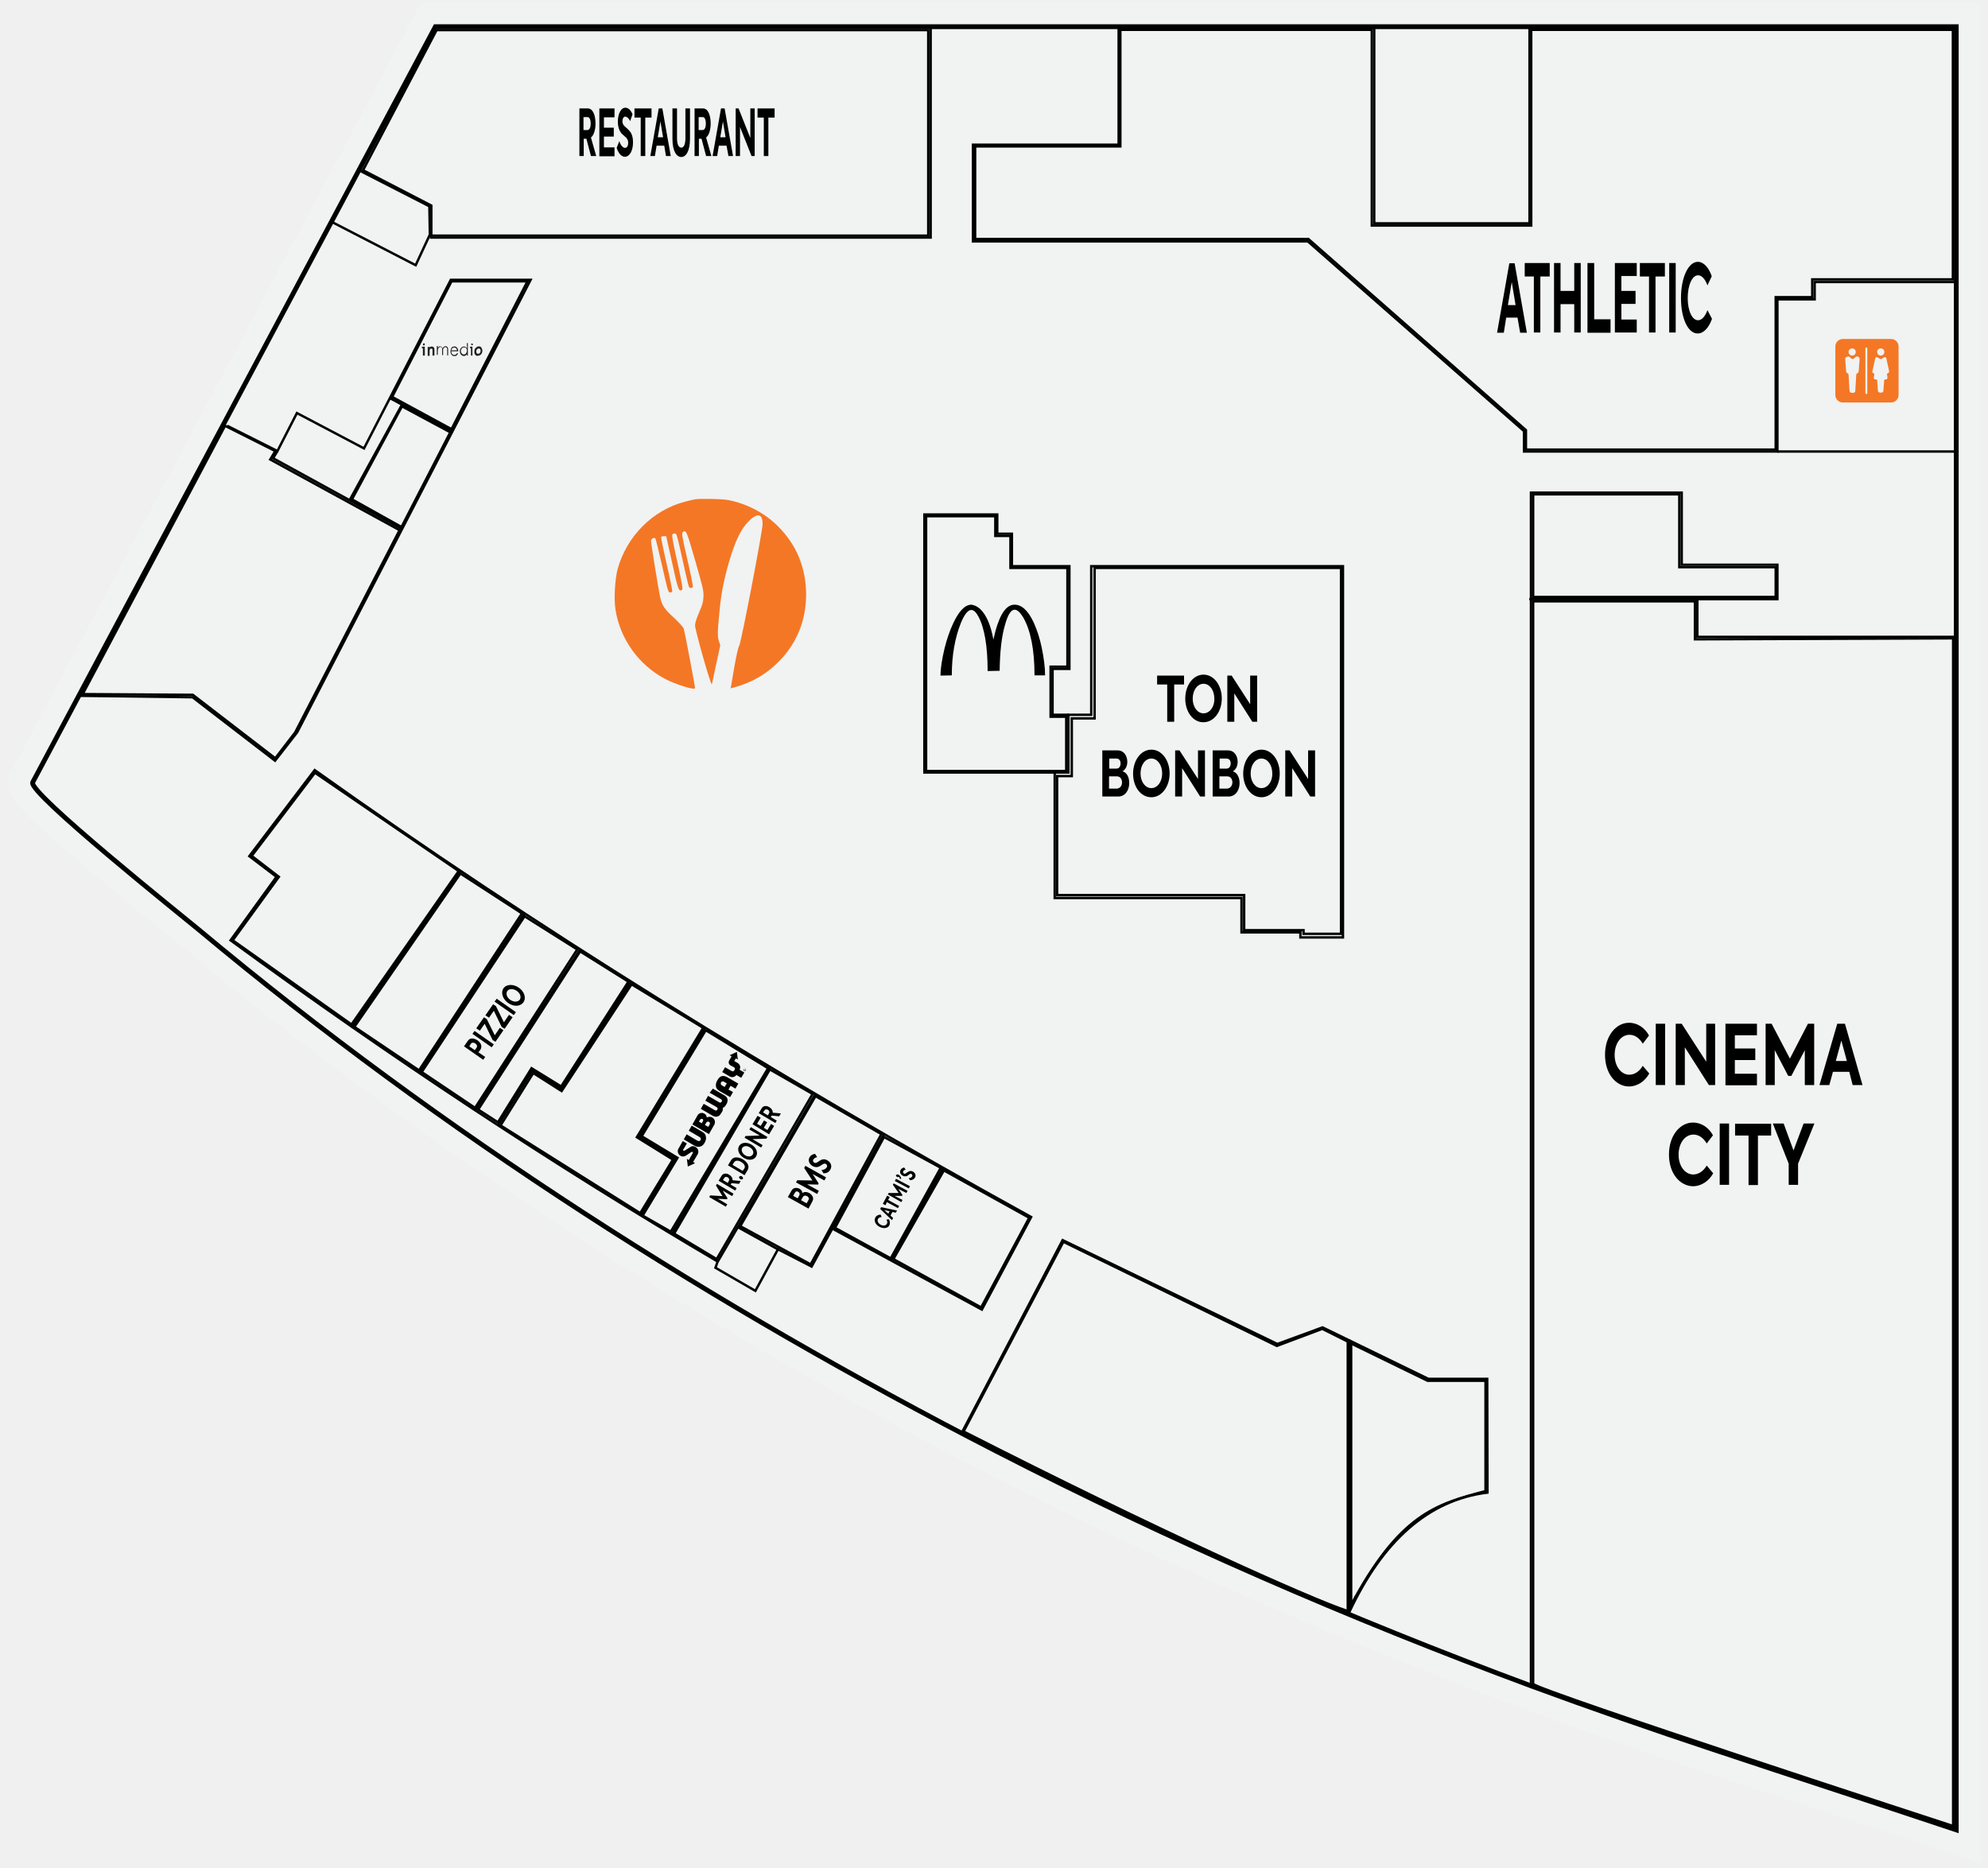
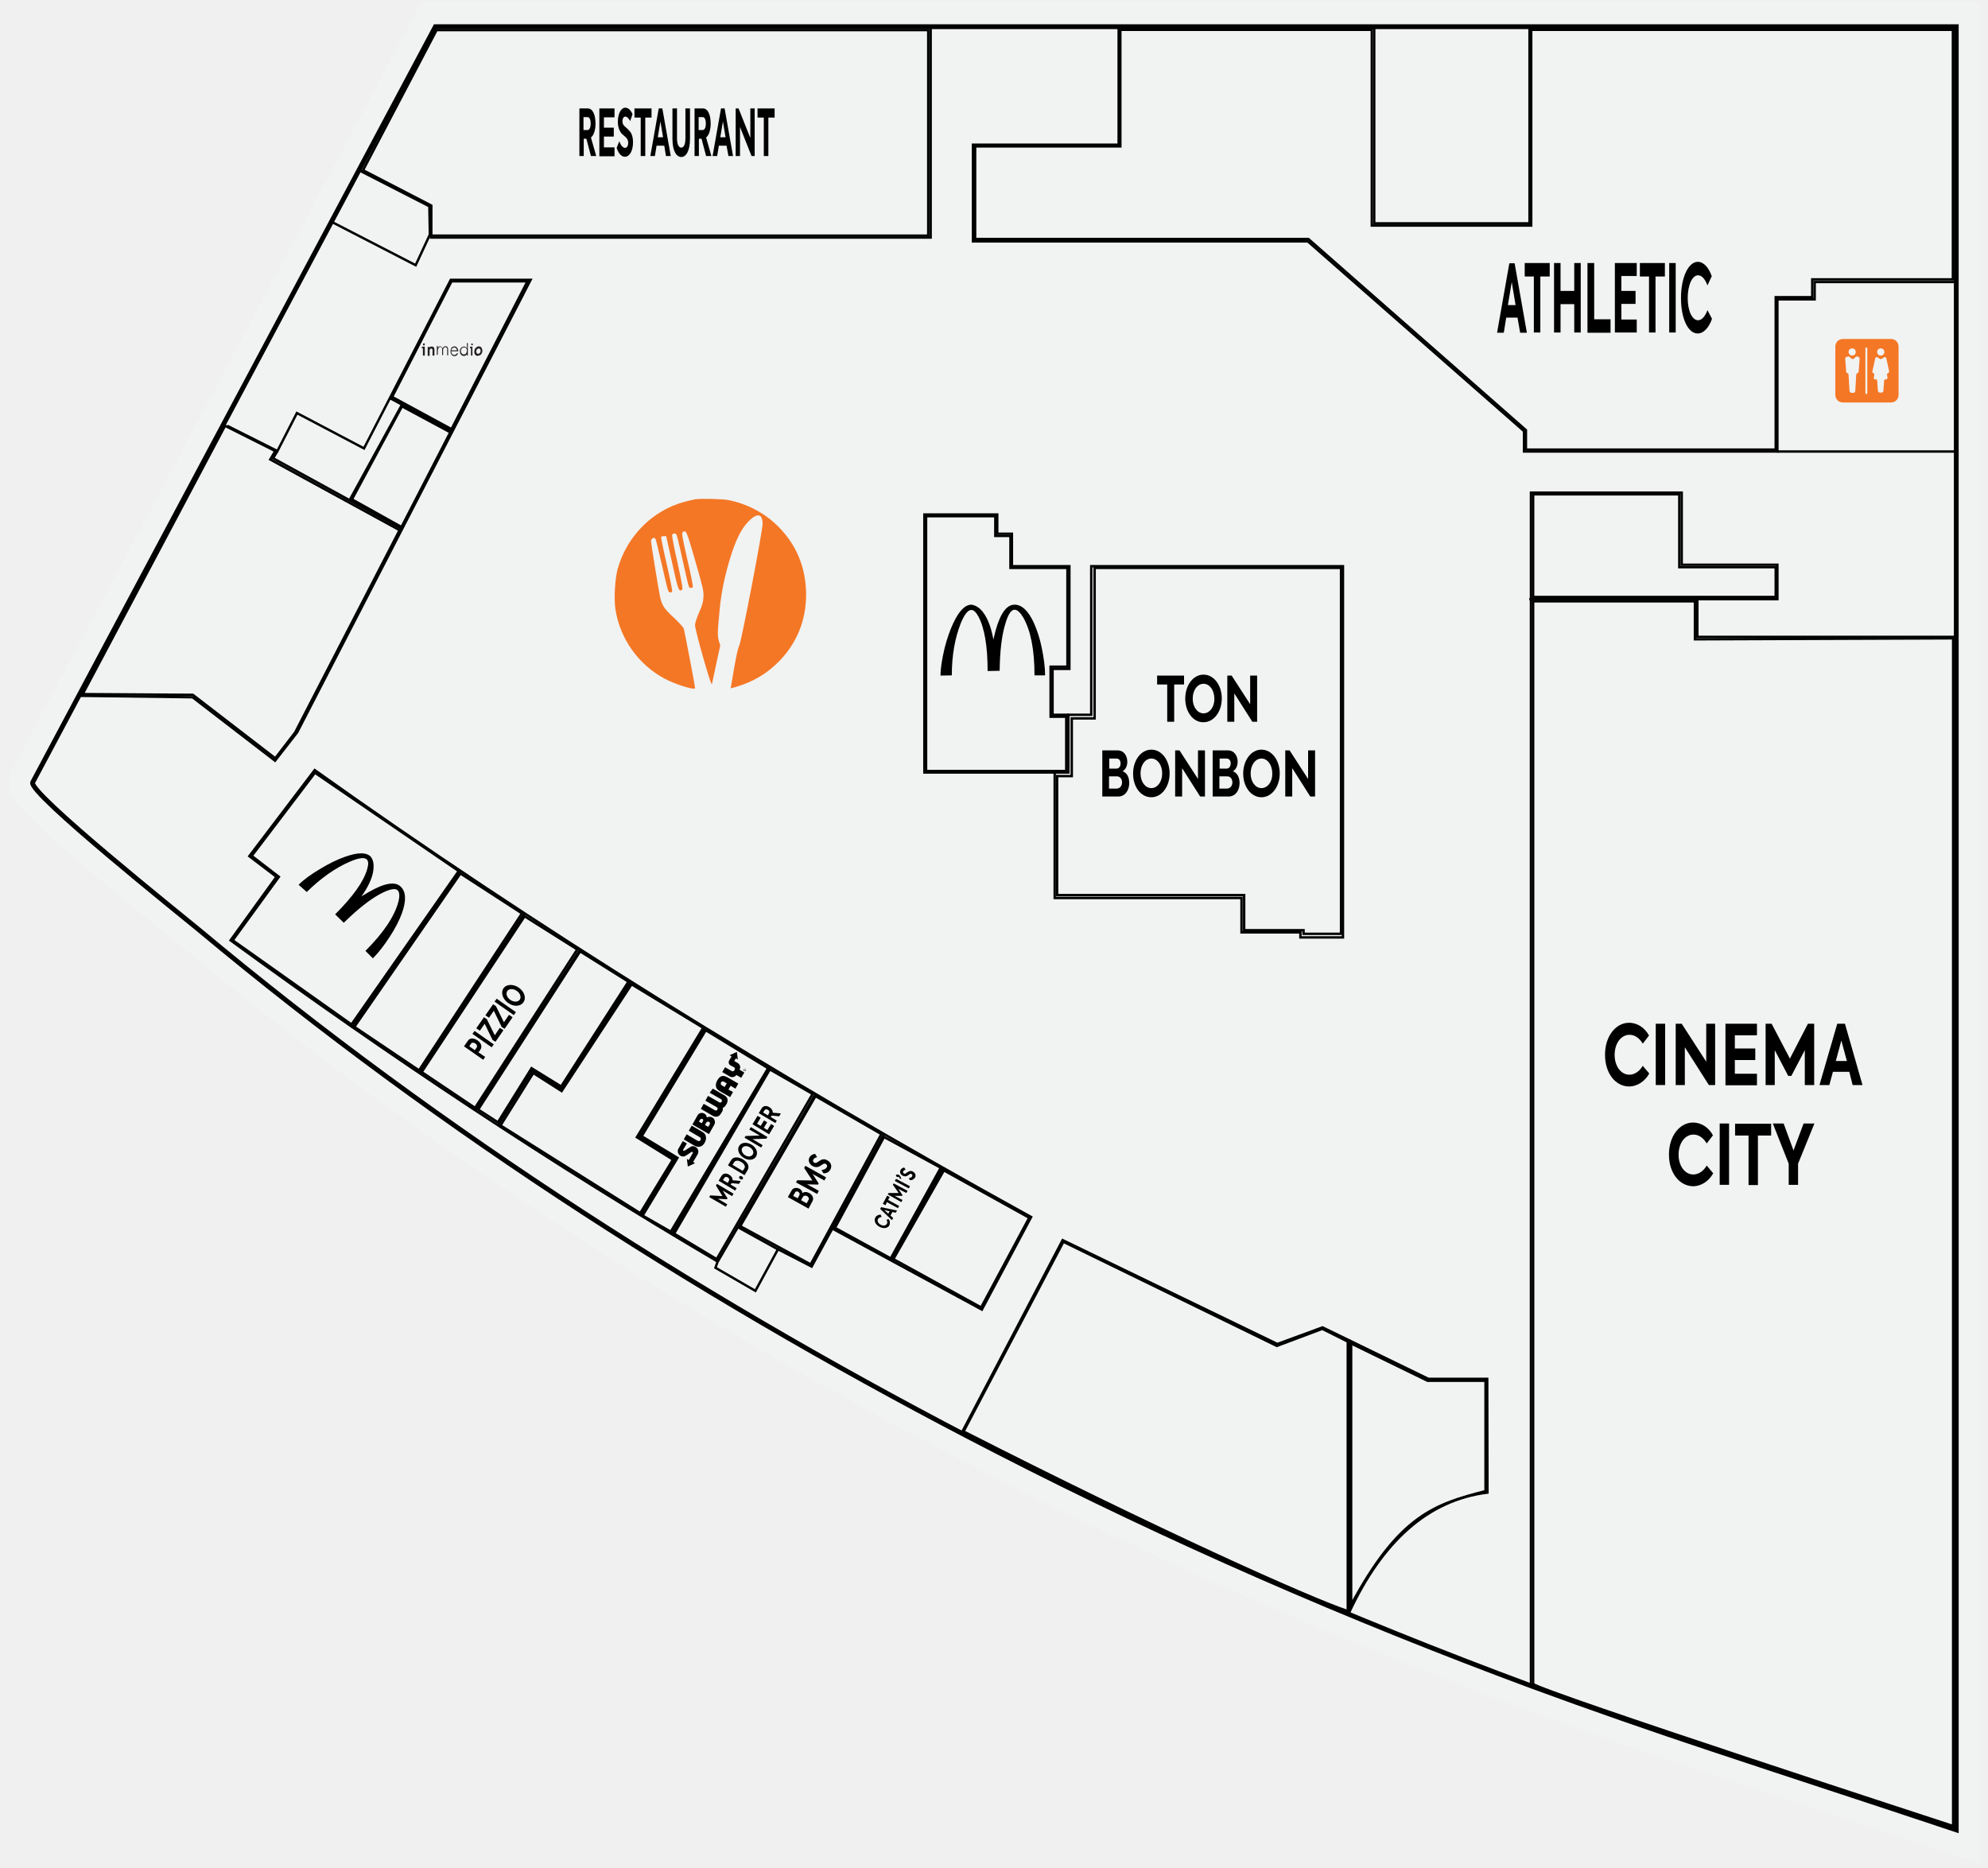
- <svg xmlns="http://www.w3.org/2000/svg" version="1.0" id="Layer_4" x="0px" y="0px" viewBox="0 0 826.9 776.9" style="enable-background:new 0 0 826.9 776.9;" xml:space="preserve">
+ <svg xmlns="http://www.w3.org/2000/svg" version="1.1" id="Layer_4" x="0px" y="0px" viewBox="0 0 826.9 776.9" style="enable-background:new 0 0 826.9 776.9;" xml:space="preserve">
  <style type="text/css">
	.st0{fill:#F1F2F2;}
	.st1{fill:none;stroke:#000000;stroke-width:2;stroke-miterlimit:10;}
	.st2{fill:none;stroke:#000000;stroke-miterlimit:10;}
	.st3{fill:#FFFFFF;stroke:#000000;stroke-miterlimit:10;}
	.st4{fill-rule:evenodd;clip-rule:evenodd;}
	.st5{fill:#F47725;}
	.st6{fill:#231F20;}
</style>
  <g id="cladire">
    <g>
      <path class="st0" d="M812,765.8c-19.3-6.5-37.5-12.4-55-18.2c-14.9-4.9-30.3-10-46.6-15.4c-25.5-8.5-53.6-18.3-75.1-26.3    c-77.5-28.7-152.6-61.6-223-97.8c-124.6-64-236.6-137.3-332.8-217.7c-0.9-0.7-2.8-2.3-5.4-4.4c-8.8-7.1-25-20.4-39.1-32.4    c-7.9-6.8-14-12.2-18.1-16.3c-6.3-6.1-9.9-10.1-7.6-14.4C9.5,322.4,178.1,6.1,178.1,6.1h640.5V768L812,765.8z" />
      <path class="st0" d="M813.6,11.1v750c-35.6-11.9-66-21.7-101.6-33.6c-23.3-7.7-51.9-17.7-75-26.2c-76-28.1-150.4-60.6-222.5-97.6    c-117.5-60.4-230.5-132.4-331.9-217c-6.5-5.4-71.3-57.2-69.1-61.3c0,0,167.5-314.3,167.5-314.3H813.6 M823.6,1.1h-10H181.1h-6    l-2.8,5.3C170.6,9.5,5.1,320,4.8,320.6c-2.3,4.3-1.4,9,2.5,13.9c1.4,1.7,3.4,3.8,6,6.4c4.2,4.1,10.4,9.7,18.4,16.5    c14.1,12.1,30.4,25.4,39.2,32.5c2.6,2.2,4.6,3.7,5.4,4.4c96.5,80.6,208.8,154.1,333.8,218.3c70.6,36.3,145.8,69.3,223.6,98.1    c21.6,8,49.7,17.8,75.3,26.3c16.3,5.4,31.7,10.5,46.6,15.4c17.5,5.8,35.7,11.7,55,18.2l13.2,4.4v-13.9v-750V1.1L823.6,1.1z" />
      <path class="st1" d="M637.1,701.3c23,8.5,51.7,18.5,75,26.2c35.7,11.9,66,21.7,101.6,33.6v-750H181.1c0,0-167.5,314.3-167.5,314.3    c-2.2,4.1,62.6,55.9,69.1,61.3c101.4,84.7,214.4,156.7,331.9,217C486.6,640.7,561.1,673.1,637.1,701.3z" />
    </g>
  </g>
  <g id="magazine">
    <polyline class="st2" points="813.6,264.9 706,264.9 706,249.2  " />
    <polyline class="st2" points="636.1,249.2 739.3,249.2 739.3,234.9 699.5,234.9 699.5,204.9 636.8,204.9 636.8,702  " />
    <polyline class="st2" points="149.3,70.8 178.6,85.8 178.8,97.6 172.9,110.3 137.8,92.2  " />
    <polyline class="st2" points="636.2,11.1 636.2,92.9 571.6,92.9 571.6,11.1  " />
    <line class="st2" x1="739.3" y1="187.8" x2="813.6" y2="187.8" />
    <polyline class="st2" points="178.8,98.8 387.1,98.8 387.1,11.1  " />
    <polyline class="st2" points="813.6,117.3 754.8,117.3 754.8,124.5 739.3,124.5 739.3,187.8 633.9,187.8 633.9,179.3 544,100.4    404.7,100.4 404.7,60.2 465.3,60.2 465.3,11.1  " />
    <polyline class="st2" points="32.8,289.4 80.1,290 114.4,316.4 123.6,304.6 220.7,116.4 187.5,116.4 151.4,186.5 123.5,171.8    115.4,187.6 94.5,177.1  " />
    <path class="st2" d="M130.9,320.3l-27.2,35.8l11.3,8.6l-19.1,26.4c66.4,48.5,133.9,93.2,202.6,133.6l-0.9,2.6l16.6,9.6l9.4-17.3   l14,7.2l8.6-15.8l62.2,33.7l20.5-38.5C321.8,447.1,222.1,385.3,130.9,320.3z" />
    <line class="st2" x1="191.5" y1="362.3" x2="146.2" y2="427.5" />
    <line class="st2" x1="218.2" y1="379.9" x2="174.3" y2="446.3" />
    <line class="st2" x1="241.3" y1="394.9" x2="197.6" y2="461.9" />
    <polyline class="st2" points="262.4,408.3 233.5,452.8 221.5,445.1 207.1,468.1  " />
    <polyline class="st2" points="293.4,427.5 265.9,473 280.9,481.9 266.4,505.6  " />
    <line class="st2" x1="320.2" y1="443.8" x2="279.4" y2="513.4" />
    <line class="st2" x1="298.5" y1="524.8" x2="339.2" y2="455" />
    <line class="st2" x1="323.7" y1="519.7" x2="306.9" y2="510.4" />
    <line class="st2" x1="346.2" y1="511" x2="367.7" y2="471.7" />
    <line class="st2" x1="370.5" y1="524.2" x2="392.3" y2="485.7" />
    <path class="st2" d="M561.2,670.6c13.7-29.3,32.6-46.7,57.5-49.8l-0.1-47.3h-24.5l-44-21.4l-18.8,6.9l-89.3-43.2l-42.1,80.4" />
    <line class="st2" x1="561.2" y1="670.6" x2="561.2" y2="557.1" />
    <polygon class="st2" points="453.9,235.5 558.6,235.5 558.6,389.9 540.9,389.9 540.9,387.8 516.4,387.8 516.4,373.5 438.7,373.5    438.7,321.3 444.4,321.3 444.4,297.3 453.9,297.3  " />
    <polyline class="st2" points="438.7,321.3 384.5,321.3 384.5,214 414.8,214 414.8,222 420.9,222 420.9,235.5 444.8,235.5    444.8,278.2 437.8,278.2 437.8,297.3 444.4,297.3  " />
    <line class="st3" x1="162.2" y1="165.6" x2="188.1" y2="179.5" />
    <polyline class="st2" points="115.4,187.6 113.6,190.6 167.2,220  " />
    <line class="st2" x1="167.2" y1="168.3" x2="145.4" y2="208.1" />
  </g>
  <g id="logo">
    <path d="M391.2,281c0-3,0.6-6.8,1.7-11.4c1-4,2.2-7.4,3.6-10.4c2.4-5.1,4.9-7.7,7.6-7.7c1.3,0.2,2.5,0.8,3.6,1.8   c2.6,2.5,4.4,6.7,5.5,12.7c0-0.1,0.3-1.3,0.9-3.7c2-7.2,4.6-10.8,7.9-10.8c3,0,5.7,2.5,8,7.5c1.3,2.9,2.5,6.4,3.3,10.4   c0.9,4.3,1.4,8.2,1.4,11.5h-4.4c0-10.7-1.6-18.7-4.7-24.1c-1.3-2.1-2.4-3.2-3.6-3.2c-1.5,0-2.8,2.1-4,6.4c-1.4,4.8-2.1,11.2-2.2,19   l-5,0.1c0-10.3-1.3-17.9-3.8-22.6c-1-1.9-2-2.8-3-2.8c-1.4,0-2.9,1.9-4.4,5.6c-2.4,6.1-3.7,13.3-3.7,21.6L391.2,281z" />
+     <path d="M124.2,368c2.1-2.1,5.2-4.4,9.3-6.8c3.5-2.1,6.8-3.7,9.9-4.8c5.3-1.9,8.9-2,10.8-0.1c0.8,1,1.2,2.3,1.2,3.8   c0.1,3.6-1.6,7.9-5.1,12.8c0-0.1,1.1-0.7,3.3-2c6.5-3.7,10.9-4.4,13.2-2c2.1,2.1,2.2,5.8,0.4,10.9c-1.1,3-2.8,6.3-5,9.7   c-2.4,3.7-4.8,6.8-7.1,9.1l-3.1-3.1c7.6-7.6,12.1-14.4,13.7-20.4c0.6-2.4,0.5-4-0.3-4.8c-1-1-3.5-0.5-7.4,1.6   c-4.4,2.4-9.4,6.4-15,11.9l-3.6-3.5c7.3-7.3,11.8-13.5,13.3-18.7c0.6-2,0.6-3.4-0.1-4.1c-1-1-3.4-0.7-7.1,0.9   c-6,2.6-12,6.8-17.9,12.6L124.2,368z" />
    <g>
      <path d="M481.3,284.7V281h11.2v3.7h-4.1v15.5h-2.9v-15.5H481.3z" />
      <path d="M493,290.6c0-5.6,3.3-10,7.6-10s7.6,4.4,7.6,9.9c0,5.5-3.3,9.9-7.6,9.9C496.3,300.5,493,296.1,493,290.6z M505.1,290.6    c0-3.6-2-6.2-4.5-6.2c-2.5,0-4.5,2.6-4.5,6.2c0,3.5,2,6.1,4.5,6.1S505.2,294.1,505.1,290.6z" />
      <path d="M522.9,281v19.2h-2l-7.5-11.8v11.8h-2.9V281h1.8l7.7,11.9V281H522.9z" />
      <path d="M469.7,325.7c0,3-1.7,5.6-4.6,5.6h-6.6v-19.2h6.3c2.8,0,4.1,2.4,4.1,4.8c0,1.7-0.8,3.3-2,3.9    C468.9,321.4,469.7,323.5,469.7,325.7z M461.4,315.5v4.2h2.9c1.3,0,1.8-1.1,1.8-2.2s-0.6-2-1.7-2H461.4z M466.7,325.4    c0-1.3-0.7-2.5-2.2-2.5h-3.2v5.1h3.2C466.1,327.9,466.7,326.6,466.7,325.4z" />
      <path d="M471.3,321.8c0-5.6,3.3-10,7.6-10s7.6,4.4,7.6,9.9c0,5.5-3.3,9.9-7.6,9.9C474.5,331.6,471.3,327.3,471.3,321.8z     M483.4,321.7c0-3.6-2-6.2-4.5-6.2c-2.5,0-4.5,2.6-4.5,6.2c0,3.5,2,6.1,4.5,6.1S483.4,325.2,483.4,321.7z" />
      <path d="M501.2,312.1v19.2h-2l-7.5-11.8v11.8h-2.9v-19.2h1.8l7.7,11.9v-11.9H501.2z" />
      <path d="M515.6,325.7c0,3-1.7,5.6-4.6,5.6h-6.6v-19.2h6.3c2.8,0,4.1,2.4,4.1,4.8c0,1.7-0.8,3.3-2,3.9    C514.7,321.4,515.6,323.5,515.6,325.7z M507.3,315.5v4.2h2.8c1.3,0,1.8-1.1,1.8-2.2s-0.6-2-1.7-2H507.3z M512.6,325.4    c0-1.3-0.7-2.5-2.2-2.5h-3.2v5.1h3.2C511.9,327.9,512.6,326.6,512.6,325.4z" />
      <path d="M517.1,321.8c0-5.6,3.3-10,7.6-10s7.6,4.4,7.6,9.9c0,5.5-3.3,9.9-7.6,9.9C520.4,331.6,517.1,327.3,517.1,321.8z     M529.2,321.7c0-3.6-2-6.2-4.5-6.2c-2.5,0-4.5,2.6-4.5,6.2c0,3.5,2,6.1,4.5,6.1S529.3,325.2,529.2,321.7z" />
      <path d="M547,312.1v19.2h-2l-7.5-11.8v11.8h-2.9v-19.2h1.8l7.7,11.9v-11.9H547z" />
    </g>
    <g>
      <path d="M243.9,57.7h-1.1v7.2h-1.8V45.1h3.5c2.2,0,3.2,3,3.2,6.3c0,2.4-0.6,4.8-1.9,5.8l2.2,7.7h-2.2L243.9,57.7z M242.8,54.1h1.5    c1,0,1.4-1.3,1.4-2.7c0-1.4-0.4-2.7-1.3-2.7h-1.7V54.1z" />
      <path d="M249.3,45.1h6.3v3.7h-4.4v4.3h4.1v3.7h-4.1v4.5h4.4v3.7h-6.3V45.1z" />
      <path d="M256.5,61.5l1.1-2.8c0.6,1.8,1.5,2.8,2.4,2.8c0.8,0,1.3-0.9,1.3-2.1c0-1-0.4-1.6-0.8-2.1c-0.6-0.6-1.3-1.1-2-1.8    c-0.8-1-1.5-2.5-1.5-4.9c0-3.3,1.3-5.8,3.1-5.8c1.1,0,2.2,0.8,3,2.7l-1,2.9c-0.5-1.2-1.4-1.9-2-1.9c-0.7,0-1.2,0.8-1.2,1.9    c0,1,0.4,1.6,0.8,2c0.5,0.5,1.4,1.2,2,1.9c0.9,0.9,1.6,2.4,1.6,4.9c0,3.5-1.4,6-3.4,6C258.6,65.2,257.3,64,256.5,61.5z" />
      <path d="M263.9,48.9v-3.8h7.1v3.8h-2.6v16h-1.9v-16H263.9z" />
      <path d="M276.3,60.6h-3.2l-0.7,4.3h-1.9l3.5-19.8h1.5l3.5,19.8H277L276.3,60.6z M273.6,57.1h2.2l-1.1-6.6L273.6,57.1z" />
      <path d="M279.7,57.7V45.1h1.9v12.3c0,2.7,0.7,4,1.8,4c1,0,1.7-1.3,1.7-4V45.1h1.9v12.6c0,5.2-1.7,7.6-3.6,7.6    C281.4,65.3,279.7,62.9,279.7,57.7z" />
      <path d="M291.8,57.7h-1.1v7.2h-1.8V45.1h3.5c2.2,0,3.2,3,3.2,6.3c0,2.4-0.6,4.8-1.9,5.8l2.2,7.7h-2.2L291.8,57.7z M290.7,54.1h1.5    c1,0,1.4-1.3,1.4-2.7c0-1.4-0.4-2.7-1.3-2.7h-1.7V54.1z" />
      <path d="M302.2,60.6H299l-0.7,4.3h-1.9l3.5-19.8h1.5l3.5,19.8h-1.9L302.2,60.6z M299.6,57.1h2.2l-1.1-6.6L299.6,57.1z" />
      <path d="M313.9,45.1v19.8h-1.3l-4.8-12.1v12.1H306V45.1h1.2l4.9,12.3V45.1H313.9z" />
      <path d="M315.1,48.9v-3.8h7.1v3.8h-2.6v16h-1.9v-16H315.1z" />
    </g>
    <g>
      <path d="M198.6,432.7c1.4,1,2.2,2.5,1.1,4.1l-0.7,0.9l2.8,1.9l-0.8,1.2l-8-5.6l1.6-2.3C195.5,431.5,197.2,431.8,198.6,432.7z     M197.7,434c-0.6-0.4-1.4-0.5-1.8,0.1l-0.7,1.1l2.3,1.6l0.7-1C198.7,435.1,198.3,434.4,197.7,434z" />
      <path d="M197.4,428.8l8,5.6l-0.9,1.2l-8-5.6L197.4,428.8z" />
      <path d="M204.9,432.6l-3.3-6.8l-2,2.9l-1.5-1l3.2-4.6l1.2,0.8l3.3,6.7l2.1-3.1l1.5,1l-3.3,4.8L204.9,432.6z" />
      <path d="M208.7,427.2l-3.3-6.8l-2,2.9l-1.5-1l3.2-4.6l1.2,0.8l3.3,6.7l2.1-3.1l1.5,1l-3.3,4.8L208.7,427.2z" />
      <path d="M206.6,415.4l8,5.6l-0.9,1.2l-8-5.6L206.6,415.4z" />
      <path d="M211.4,417.2c-2.3-1.6-3.2-4.3-2-6.1s4.1-1.9,6.4-0.3c2.3,1.6,3.2,4.3,1.9,6.1C216.4,418.7,213.7,418.8,211.4,417.2z     M214.9,412.1c-1.5-1-3.2-0.9-3.9,0.1c-0.7,1.1-0.2,2.7,1.3,3.7c1.5,1,3.1,0.9,3.9-0.1C216.9,414.7,216.4,413.1,214.9,412.1z" />
    </g>
    <g>
      <path d="M284.1,478.3l1.6-2.7l-1.7-1l-1.7,3c0,0-0.1,0.1-0.1,0.1c-0.6,1.1-0.2,2.4,0.8,3c0.8,0.5,1.7,0.4,2.4-0.1l2.1-1.4    c0.5-0.3,0.9,0,0.6,0.5l-1.6,2.8l-0.8-0.5l0.2,1.6l0.2,1.6l1.5-0.7l1.5-0.7l-0.8-0.5l1.9-3.2c0.6-1.1,0.2-2.4-0.8-3    c-0.5-0.3-1.2-0.5-1.8-0.3l-2.7,1.7C284.4,478.8,284,478.5,284.1,478.3L284.1,478.3z M287.7,468.2l4.5,2.6    c0.8,0.5,1.3,1.1,1.4,1.9c0.2,0.8,0,1.7-0.5,2.6c-0.5,0.9-1.1,1.4-1.9,1.6c-0.7,0.2-1.5,0.1-2.4-0.4l-4.4-2.6l1.2-2.1l4.6,2.7    c0.4,0.2,1,0.1,1.2-0.3l0,0c0.2-0.4,0.1-1-0.3-1.2l-4.6-2.7L287.7,468.2L287.7,468.2z M297.1,467.8c0.6-1.1,0.2-2.4-0.8-3    c-0.7-0.4-1.6-0.4-2.3,0c-0.1-0.7-0.4-1.3-1-1.6c-1-0.6-2.2-0.3-2.8,0.6l0,0l-2.2,3.9l6.9,4L297.1,467.8L297.1,467.8z     M293.2,467.9l0.6-1c0.2-0.4,0.7-0.5,1.1-0.3l0,0c0.4,0.2,0.5,0.7,0.3,1.1l-0.6,1L293.2,467.9L293.2,467.9z M290.7,466.5l0.5-0.8    c0.2-0.3,0.6-0.4,1-0.3v0c0.3,0.2,0.4,0.6,0.2,0.9l-0.5,0.9L290.7,466.5L290.7,466.5z" />
      <path class="st4" d="M305.4,441.3l1.4,0.8c1,0.6,1.4,1.8,0.8,2.8l2,1.2l-1.3,2.2l-2-1.2c-0.6,0.9-1.9,1.2-2.8,0.6l-3.1-1.8l1.2-2    l2.8,1.6c0.4,0.2,0.8,0.1,1-0.3l0.2-0.3c0.2-0.4,0.1-0.8-0.3-1l-1.5-0.8l0,0c0,0,0,0,0,0c-0.7-0.4-0.9-1.3-0.5-2l0,0l0,0l0,0l0,0    l0,0l0,0l0,0l0,0l0,0l0,0l0,0l0.1-0.2l0.3-0.5l0.6-1l-0.8-0.5l1.5-0.7l1.5-0.7l0.2,1.6l0.2,1.6l-0.8-0.5L305.4,441.3L305.4,441.3z     M304.9,454.2l-1.2,2.1l-4.4-2.5c-0.8-0.5-1.4-1.1-1.5-1.9s0-1.7,0.6-2.6c0.5-0.9,1.1-1.5,1.8-1.7s1.5,0,2.4,0.5l4.5,2.6l-1.2,2.1    l-2-1.2l-0.9,1.6L304.9,454.2L304.9,454.2z M302.3,450.6l-1.2-0.7c-0.4-0.2-1-0.1-1.2,0.3l0,0c-0.2,0.4-0.1,1,0.3,1.2l1.2,0.7    L302.3,450.6L302.3,450.6z M296.5,452.8l5,2.9c0.6,0.4,1,0.9,1.1,1.5c0.1,0.7,0,1.3-0.4,2c0,0-0.1,0.1-0.1,0.1    c-0.2,0.4-0.6,1.2-1.5,1.5c0.3,0.9-0.3,1.7-0.5,2c-0.1,0.1-0.1,0.2-0.2,0.3c-0.4,0.7-0.9,1.2-1.6,1.3c-0.6,0.2-1.3,0-2-0.4    l-4.8-2.8l1.2-2.1l4.7,2.7c0.3,0.2,0.8,0.1,1-0.3l0,0c0.2-0.3,0.1-0.8-0.3-1l-4.7-2.7l1.1-2l4.7,2.7c0.3,0.2,0.8,0.1,1-0.3l0,0    c0.2-0.3,0.1-0.8-0.3-1l-4.7-2.7L296.5,452.8L296.5,452.8z M309.2,444.6c0-0.1,0.1-0.2,0.2-0.2c0.1-0.1,0.2-0.1,0.3-0.1    c0.1,0,0.2,0,0.3,0.1c0.1,0.1,0.2,0.1,0.2,0.2c0.1,0.1,0.1,0.2,0.1,0.3c0,0.1,0,0.2-0.1,0.3c-0.1,0.1-0.1,0.2-0.2,0.2    c-0.1,0.1-0.2,0.1-0.3,0.1c-0.1,0-0.2,0-0.3-0.1c-0.1-0.1-0.2-0.1-0.2-0.2c-0.1-0.1-0.1-0.2-0.1-0.3    C309.1,444.8,309.1,444.7,309.2,444.6L309.2,444.6z M309.2,444.6c0,0.1-0.1,0.2-0.1,0.2s0,0.2,0.1,0.3c0,0.1,0.1,0.1,0.2,0.2    c0.1,0,0.2,0.1,0.2,0.1c0.1,0,0.2,0,0.3-0.1s0.1-0.1,0.2-0.2c0-0.1,0.1-0.2,0.1-0.2s0-0.2-0.1-0.3c0-0.1-0.1-0.1-0.2-0.2    c-0.1,0-0.2-0.1-0.2-0.1s-0.2,0-0.3,0.1C309.3,444.5,309.3,444.5,309.2,444.6L309.2,444.6z M309.8,445.3l-0.6-0.3l0.1-0.2    c0-0.1,0.1-0.1,0.1-0.1c0,0,0.1,0,0.1,0c0,0,0.1,0,0.1,0c0,0,0.1,0.1,0.1,0.1c0,0,0,0.1,0,0.1c0,0,0,0,0.1,0c0,0,0.1,0,0.2,0    l0.1,0l-0.1,0.1l-0.1,0c-0.1,0-0.2,0-0.2,0c0,0,0,0-0.1,0.1l0,0.1L309.8,445.3L309.8,445.3L309.8,445.3z M309.6,445l0.1-0.1    c0-0.1,0-0.1,0-0.1c0,0,0,0,0-0.1c0,0,0,0-0.1,0c0,0,0,0-0.1,0c0,0,0,0-0.1,0.1l-0.1,0.1L309.6,445L309.6,445z" />
    </g>
    <g>
      <path d="M295,497.9l0.4-0.7l5.1,0.3l-2.7-4.4l0.4-0.7l6.9,4.1l-0.6,1l-3.9-2.3l2,3.2l-0.2,0.4l-3.8-0.2l3.9,2.3l-0.6,1L295,497.9z    " />
      <path d="M304.3,492.1l-0.4,0.6l2.5,1.5l-0.6,1l-6.9-4.1l1.2-2c0.7-1.2,2.1-1.2,3.2-0.5c0.8,0.5,1.5,1.3,1.4,2.3l3.4,0.3l-0.7,1.2    L304.3,492.1z M302.7,492l0.5-0.9c0.3-0.6,0-1.1-0.5-1.4c-0.5-0.3-1.1-0.3-1.4,0.2l-0.6,0.9L302.7,492z" />
      <path d="M307.9,490.4c-0.4-0.2-0.6-0.7-0.4-1c0.2-0.3,0.7-0.4,1.1-0.1c0.4,0.3,0.6,0.7,0.4,1C308.8,490.6,308.3,490.7,307.9,490.4    z" />
      <path d="M302.8,484.7l1.2-2c0.9-1.6,2.8-1.7,5-0.5c2.1,1.3,2.9,3,1.9,4.6l-1.2,2L302.8,484.7z M309.6,486c0.6-0.9-0.1-2-1.3-2.7    c-1.1-0.7-2.4-0.8-3,0.2l-0.6,1l4.2,2.5L309.6,486z" />
      <path d="M309.4,481.6c-2-1.2-2.9-3.3-2-4.9s3.2-1.8,5.2-0.6c2,1.2,2.8,3.3,1.9,4.9C313.6,482.6,311.3,482.8,309.4,481.6z     M311.9,477.2c-1.3-0.8-2.6-0.6-3.2,0.3c-0.5,0.9,0,2.2,1.2,3c1.3,0.8,2.6,0.6,3.2-0.3C313.7,479.3,313.2,478,311.9,477.2z" />
      <path d="M312.3,468.8l6.9,4.1l-0.4,0.7l-5.8,0.2l4.2,2.5l-0.6,1l-6.9-4.1l0.4-0.7l5.9-0.2l-4.3-2.5L312.3,468.8z" />
      <path d="M313,467.6l2.1-3.5l1.3,0.8l-1.5,2.5l1.5,0.9l1.4-2.3l1.3,0.8l-1.4,2.3l1.5,0.9l1.5-2.5l1.3,0.8l-2.1,3.5L313,467.6z" />
      <path d="M321,464l-0.4,0.6l2.5,1.5l-0.6,1l-6.9-4.1l1.2-2c0.7-1.2,2.1-1.2,3.2-0.5c0.8,0.5,1.5,1.3,1.4,2.3l3.4,0.3l-0.7,1.2    L321,464z M319.4,463.9l0.5-0.9c0.3-0.6,0-1.1-0.5-1.4c-0.5-0.3-1.1-0.3-1.4,0.2l-0.6,0.9L319.4,463.9z" />
    </g>
    <g>
      <path d="M336.6,496.2c1.3,0.8,2.1,2.1,1.3,3.5l-1.6,3l-8.6-4.8l1.6-2.8c0.7-1.2,2.1-1.2,3.2-0.7c0.8,0.4,1.3,1.2,1.2,1.9    C334.4,495.6,335.6,495.7,336.6,496.2z M329.9,497.4l1.9,1l0.7-1.3c0.3-0.6,0-1.1-0.5-1.4c-0.5-0.3-1.1-0.2-1.3,0.3L329.9,497.4z     M335.7,497.5c-0.6-0.3-1.3-0.3-1.7,0.3l-0.8,1.4l2.3,1.3l0.8-1.4C336.7,498.4,336.2,497.8,335.7,497.5z" />
      <path d="M331.1,491.8l0.5-0.9l6.3,0.1l-3.4-5.2l0.5-0.9l8.6,4.8l-0.7,1.3l-4.9-2.7l2.5,3.9l-0.2,0.5l-4.6-0.1l4.9,2.7l-0.7,1.3    L331.1,491.8z" />
      <path d="M342.5,488l-0.8-1.4c1,0,1.8-0.4,2.2-1.1c0.3-0.5,0.1-1.1-0.4-1.4c-0.4-0.2-0.8-0.1-1.2,0.1c-0.5,0.3-1,0.7-1.6,1    c-0.7,0.3-1.6,0.4-2.7-0.2c-1.4-0.8-2-2.3-1.3-3.6c0.4-0.8,1.2-1.3,2.3-1.5l0.9,1.4c-0.7,0.1-1.3,0.5-1.6,1    c-0.3,0.5-0.1,1,0.4,1.3c0.4,0.2,0.8,0.1,1.1-0.1c0.4-0.2,1.1-0.7,1.6-1c0.8-0.4,1.7-0.5,2.7,0.1c1.5,0.8,2.1,2.4,1.3,3.8    C344.9,487.4,343.9,488.1,342.5,488z" />
    </g>
    <g>
      <path d="M365.9,510.3c-1.8-0.9-2.5-2.6-1.8-3.9c0.4-0.8,1.3-1.2,2.2-1.2l0.4,1c-0.6,0-1.2,0.3-1.5,0.8c-0.4,0.8,0,1.8,1.1,2.4    c1.1,0.6,2.2,0.4,2.6-0.4c0.3-0.5,0.2-1.1-0.2-1.7l1-0.2c0.5,0.8,0.6,1.7,0.2,2.6C369.3,510.8,367.6,511.2,365.9,510.3z" />
      <path d="M371.2,504.1l-0.8,1.5l1.1,1l-0.5,0.9l-4.9-4.7l0.4-0.7l6.6,1.4l-0.5,0.9L371.2,504.1z M369.5,504.8l0.5-1l-2.2-0.5    L369.5,504.8z" />
      <path d="M368.3,501.3l-1.1-0.6l1.8-3.4l1.1,0.6l-0.7,1.2l4.6,2.5l-0.5,0.9l-4.6-2.5L368.3,501.3z" />
      <path d="M369.3,496.8l0.3-0.6l4.2,0l-2.4-3.4l0.3-0.6l5.8,3.1l-0.5,0.9l-3.3-1.7l1.7,2.6l-0.2,0.3l-3.1,0l3.3,1.7l-0.5,0.9    L369.3,496.8z" />
      <path d="M372.7,490.3l5.8,3.1l-0.5,0.9l-5.8-3.1L372.7,490.3z" />
      <path d="M373.8,488.6c0.5,0.3,0.9,0.9,1.1,1.7l-0.6,0c-0.1-0.3-0.2-0.6-0.4-0.9c0,0,0,0,0,0c-0.1,0.2-0.5,0.3-0.8,0.1    c-0.4-0.2-0.5-0.6-0.4-0.8C373,488.5,373.4,488.4,373.8,488.6z" />
      <path d="M378.5,490.9L378,490c0.7,0,1.2-0.3,1.4-0.7c0.2-0.4,0.1-0.8-0.3-1c-0.3-0.2-0.6-0.1-0.8,0.1c-0.3,0.2-0.6,0.5-1,0.7    c-0.5,0.2-1.1,0.3-1.8-0.1c-1-0.5-1.4-1.5-0.9-2.4c0.3-0.5,0.8-0.9,1.5-1l0.6,0.9c-0.5,0.1-0.9,0.4-1,0.7    c-0.2,0.3-0.1,0.7,0.3,0.9c0.3,0.2,0.5,0.1,0.8-0.1c0.3-0.2,0.7-0.5,1.1-0.7c0.5-0.3,1.1-0.4,1.8,0c1,0.5,1.4,1.6,0.9,2.5    C380.1,490.5,379.4,490.9,378.5,490.9z" />
    </g>
    <g>
      <path d="M667.6,438.7c0-7.9,4.6-13.3,10-13.3c3.6,0,6.6,2.2,8.3,5.3l-2.6,3.4c-1.3-2.2-3.2-3.7-5.5-3.7c-3.5,0-6.2,3.5-6.2,8.4    c0,4.7,2.7,8.2,6.1,8.2c2.3,0,4.3-1.5,5.6-3.7l2.7,3.2c-1.7,3.1-4.8,5.4-8.5,5.4C672,451.8,667.6,446.5,667.6,438.7z" />
      <path d="M692.6,425.8v25.5h-3.9v-25.5H692.6z" />
      <path d="M713.4,425.8v25.5h-2.6l-10-15.7v15.7h-3.8v-25.5h2.5l10.2,15.8v-15.8H713.4z" />
      <path d="M717.7,425.8h13.1v4.8h-9.2v5.5h8.5v4.8h-8.5v5.7h9.2v4.8h-13.1V425.8z" />
      <path d="M734.3,425.8h2.6l7.6,14.5l7.5-14.5h2.6v25.5h-3.9v-14.5l-5.6,10.7h-1.3l-5.6-10.7v14.5h-3.8V425.8z" />
      <path d="M769.2,445.8h-6.8l-1.5,5.5h-4.1l7.4-25.5h3.2l7.3,25.5h-4.1L769.2,445.8z M763.6,441.3h4.6l-2.3-8.5L763.6,441.3z" />
      <path d="M694.2,480.2c0-7.9,4.6-13.3,10-13.3c3.6,0,6.6,2.2,8.3,5.3l-2.6,3.4c-1.3-2.2-3.2-3.7-5.5-3.7c-3.5,0-6.2,3.5-6.2,8.4    c0,4.7,2.7,8.2,6.1,8.2c2.3,0,4.3-1.5,5.6-3.7l2.7,3.2c-1.7,3.1-4.8,5.4-8.5,5.4C698.6,493.2,694.2,488,694.2,480.2z" />
      <path d="M719.2,467.3v25.5h-3.9v-25.5H719.2z" />
      <path d="M721.7,472.3v-4.9h15v4.9h-5.5v20.6h-3.9v-20.6H721.7z" />
      <path d="M747.9,484v8.8H744V484l-6.6-16.7h4.5l4.1,11.2l4.2-11.2h4.5L747.9,484z" />
    </g>
    <g>
      <path d="M631.2,132.1h-4.7l-1,6.3h-2.8l5.1-28.9h2.2l5.1,28.9h-2.8L631.2,132.1z M627.2,126.9h3.2l-1.6-9.6L627.2,126.9z" />
      <path d="M634.2,115v-5.6h10.4v5.6h-3.9v23.3H638V115H634.2z" />
      <path d="M646.4,109.4h2.7v11.6h5.7v-11.6h2.7v28.9h-2.7v-11.8h-5.7v11.8h-2.7V109.4z" />
      <path d="M660.4,109.4h2.7v23.4h6.8v5.6h-9.6V109.4z" />
      <path d="M671.7,109.4h9.1v5.4h-6.4v6.2h5.9v5.4h-5.9v6.5h6.4v5.4h-9.1V109.4z" />
      <path d="M682.1,115v-5.6h10.4v5.6h-3.9v23.3h-2.7V115H682.1z" />
      <path d="M697,109.4v28.9h-2.7v-28.9H697z" />
      <path d="M699.2,124c0-8.9,3.2-15.1,7-15.1c2.5,0,4.6,2.5,5.8,6l-1.8,3.8c-0.9-2.5-2.3-4.2-3.9-4.2c-2.4,0-4.3,4-4.3,9.5    c0,5.4,1.9,9.2,4.3,9.2c1.6,0,3-1.7,3.9-4.2l1.9,3.6c-1.2,3.5-3.4,6.1-5.9,6.1C702.3,138.8,699.2,132.8,699.2,124z" />
    </g>
    <path class="st5" d="M789.7,144.1c0-1.7-1.4-3.1-3.1-3.1h-20.1c-1.7,0-3.1,1.4-3.1,3.1v20.2c0,1.7,1.4,3.1,3.1,3.1h20.1   c1.7,0,3.1-1.4,3.1-3.1V144.1z M782.3,144.9c0.9,0,1.5,0.7,1.5,1.5c0,0.9-0.7,1.5-1.5,1.5c-0.9,0-1.5-0.7-1.5-1.5   C780.7,145.6,781.4,144.9,782.3,144.9z M770.4,144.9c0.9,0,1.5,0.7,1.5,1.5c0,0.9-0.7,1.5-1.5,1.5c-0.8,0-1.5-0.7-1.5-1.5   C768.9,145.6,769.5,144.9,770.4,144.9z M773.5,149.3l-0.4,5.2c0,0.3-0.2,0.6-0.5,0.7l0,0c-0.3,0.1-0.5,0.4-0.5,0.7l-0.4,6.7   c0,0.5-0.4,0.8-0.9,0.8h-0.3h-0.3c-0.5,0-0.8-0.4-0.9-0.8l-0.4-6.7c0-0.3-0.2-0.6-0.5-0.7c-0.3-0.1-0.5-0.4-0.5-0.7l-0.4-5.2   c0-0.4,0.2-0.8,0.7-0.9l0.4-0.1c0.3-0.1,0.6,0,0.8,0.2l0.6,0.6c0.3,0.3,0.9,0.3,1.2,0l0.6-0.6c0.2-0.2,0.5-0.3,0.8-0.2l0.4,0.1   C773.2,148.5,773.5,148.9,773.5,149.3z M776.7,163.5c0,0.2-0.2,0.4-0.4,0.4c-0.2,0-0.4-0.2-0.4-0.4v-18.6c0-0.2,0.2-0.4,0.4-0.4   c0.2,0,0.4,0.2,0.4,0.4V163.5z M785.3,155.2c-0.3,0.1-0.5,0.4-0.4,0.6l0.2,1.3c0,0.3-0.2,0.6-0.5,0.7l-0.4,0   c-0.3,0-0.5,0.3-0.5,0.5l-0.3,4.2c0,0.5-0.4,0.8-0.9,0.8h-0.3H782c-0.5,0-0.8-0.3-0.9-0.8l-0.3-4.2c0-0.3-0.2-0.5-0.5-0.5l-0.4,0   c-0.3,0-0.5-0.3-0.5-0.7l0.2-1.3c0-0.3-0.1-0.6-0.4-0.6c-0.3-0.1-0.5-0.4-0.4-0.7l1.2-5.5c0.1-0.4,0.5-0.6,0.9-0.4l1.1,0.7   c0.2,0.1,0.4,0.1,0.6,0l1.1-0.7c0.3-0.2,0.8,0,0.9,0.4l1.2,5.5C785.8,154.8,785.6,155.1,785.3,155.2z" />
    <path class="st5" d="M289,207.7c-0.5,0.1-2.4,0.5-4.2,1c-13.3,3.5-24.1,14.3-27.9,28c-1.1,4.1-1.6,12.3-0.9,16.8   c1.9,12.2,9.6,23,20.5,28.8c4.5,2.4,12.6,4.9,12.6,3.9c0-1-4.4-23.9-4.7-24.8c-0.2-0.5-2-2.5-3.9-4.3c-4.1-3.7-5.1-5.2-5.9-8.6   c-0.6-2.8-3.8-22.2-3.8-23.5c0-0.9,1.2-1.7,1.8-1c0.2,0.2,1.4,5.3,2.8,11.3c2.3,10.2,2.5,10.9,3.2,11.1c0.4,0.1,0.9-0.1,1-0.4   c0.1-0.3-0.9-5.4-2.3-11.4c-1.4-6-2.4-11.1-2.3-11.3c0.1-0.1,0.6-0.3,1.1-0.3h1l2.5,11.2c2.5,11.5,2.8,12,4.1,11.1   c0.4-0.3,0.1-2-1.9-11.3c-1.4-6-2.4-11.3-2.2-11.6c0.1-0.3,0.6-0.5,1-0.5c0.8,0,0.9,0.3,2.4,6.9c3.7,16.5,3.4,15.6,4.2,15.7   c0.4,0.1,0.9-0.1,1-0.4c0.1-0.3-0.9-5.4-2.3-11.4c-2.3-10-2.4-11-1.9-11.4c1.4-1,1.6-0.5,5.2,12c3.3,11.5,3.5,12.4,3.4,14.9   c-0.1,2.2-0.4,3.3-1.8,6.5c-1.1,2.7-1.7,4.3-1.7,5.4c0,1.9,6.6,25.3,7,24.5c0.1-0.3,0.9-4.1,1.8-8.4l1.7-7.8l-0.6-1.8   c-0.6-2-0.6-3.7,0.4-13.7c0.7-6.8,1.9-12.6,4.1-20.1c2.4-7.9,4.7-12.7,7.7-15.8c3.7-3.8,6-3.5,6,0.9c0,3-8.8,48.8-9.7,50.6   c-0.5,0.9-1.2,4.1-2,8.6c-0.7,4-1.3,7.6-1.4,8.2l-0.2,1l1.9-0.5c7.6-2.2,13.4-5.7,18.7-11.2c7.1-7.5,10.7-16.6,10.8-27.1   c0-11.2-3.9-20.9-11.8-28.7c-5.5-5.5-12.9-9.3-20.5-10.8C300.3,207.5,291.3,207.3,289,207.7L289,207.7z M289,207.7" />
    <g>
      <g>
        <g>
          <path class="st6" d="M194.2,142.7c0.1,0,0.3,0,0.4,0c0,1.7,0,3.4,0,5.2c-0.1,0-0.3,0-0.4,0c0-0.2,0-0.4,0-0.6      c-0.2,0.3-0.5,0.6-0.8,0.7c-0.4,0.1-0.9,0.1-1.3-0.2c-0.4-0.3-0.8-0.8-0.8-1.4c-0.1-0.4,0-0.9,0.2-1.3c0.2-0.4,0.6-0.8,1.1-0.9      c0.3-0.1,0.7-0.1,1,0.1c0.3,0.1,0.5,0.4,0.7,0.6C194.2,144.1,194.2,143.4,194.2,142.7z M192.8,144.5c-0.1,0-0.2,0.1-0.3,0.1      c-0.5,0.2-0.8,0.8-0.8,1.4c0,0.3,0.1,0.7,0.3,0.9c0.2,0.3,0.5,0.5,0.7,0.5c0.5,0.1,1.1-0.1,1.3-0.7c0.2-0.4,0.2-0.8,0.2-1.2      c-0.1-0.4-0.3-0.7-0.6-0.9C193.4,144.5,193.1,144.5,192.8,144.5z" />
        </g>
        <path class="st6" d="M176.2,142.8c0.2-0.1,0.5,0.1,0.5,0.4c0,0.3-0.2,0.5-0.4,0.5c-0.2,0-0.4-0.2-0.4-0.5     C175.9,143.1,176,142.9,176.2,142.8z" />
        <path class="st6" d="M196.2,142.9c0.1,0,0.2,0,0.3,0c0.1,0.1,0.2,0.2,0.2,0.3c0,0.1,0,0.3-0.1,0.3c-0.1,0.1-0.3,0.1-0.4,0.1     c-0.1-0.1-0.2-0.2-0.2-0.4C195.9,143.1,196,142.9,196.2,142.9z" />
        <path class="st6" d="M179.1,144.2c0.3-0.1,0.6-0.1,0.9,0c0.3,0.1,0.5,0.3,0.6,0.6c0.1,0.3,0.1,0.6,0.1,0.9c0,0.7,0,1.4,0,2.2     c-0.3,0-0.5,0-0.8,0c0-0.6,0-1.1,0-1.7c0-0.2,0-0.5,0-0.7c0-0.2-0.1-0.3-0.2-0.4c-0.1-0.1-0.3-0.1-0.5-0.1     c-0.2,0-0.3,0.2-0.4,0.4c-0.1,0.1-0.1,0.3-0.1,0.5c0,0.2,0,0.4,0,0.6c0,0.5,0,1,0,1.5c-0.3,0-0.5,0-0.8,0c0-1.2,0-2.5,0-3.7     c0.3,0,0.5,0,0.8,0c0,0.1,0,0.3,0,0.4C178.7,144.4,178.9,144.2,179.1,144.2z" />
        <path class="st6" d="M182.5,144.2c0.3-0.2,0.6-0.2,0.9-0.1c0.2,0.1,0.4,0.2,0.5,0.4c0.1,0.1,0.1,0.3,0.2,0.4     c0.1-0.3,0.3-0.5,0.6-0.7c0.3-0.2,0.6-0.2,0.9-0.2c0.3,0.1,0.5,0.3,0.6,0.5c0.2,0.3,0.2,0.7,0.2,1.1c0,0.7,0,1.4,0,2.2     c-0.1,0-0.3,0-0.4,0c0-0.6,0-1.2,0-1.8c0-0.3,0-0.6,0-0.9c0-0.2-0.1-0.3-0.2-0.5c-0.2-0.2-0.4-0.2-0.6-0.2     c-0.3,0-0.6,0.3-0.8,0.6c-0.1,0.2-0.1,0.5-0.1,0.7c0,0.4,0,0.8,0,1.3c0,0.2,0,0.5,0,0.7c-0.1,0-0.3,0-0.4,0c0-0.5,0-1.1,0-1.6     c0-0.3,0-0.6,0-0.9c0-0.2,0-0.3-0.1-0.5c-0.1-0.2-0.3-0.4-0.5-0.4c-0.3,0-0.5,0.1-0.7,0.2c-0.2,0.2-0.3,0.5-0.4,0.7     c-0.1,0.5-0.1,0.9-0.1,1.4c0,0.3,0,0.6,0,1c-0.1,0-0.3,0-0.4,0c0-1.2,0-2.5,0-3.7c0.1,0,0.3,0,0.4,0c0,0.2,0,0.4,0,0.6     C182.2,144.6,182.3,144.4,182.5,144.2z" />
        <g>
          <path class="st6" d="M188.2,144.3c0.3-0.2,0.7-0.2,1-0.2c0.3,0,0.6,0.2,0.8,0.4c0.2,0.2,0.4,0.5,0.5,0.8      c0.1,0.3,0.1,0.5,0.1,0.8c-1,0-1.9,0-2.9,0c0,0.3,0.1,0.6,0.2,0.9c0.2,0.3,0.4,0.5,0.7,0.6c0.4,0.1,0.8,0,1.1-0.2      c0.2-0.2,0.4-0.4,0.5-0.6c0.1,0.1,0.2,0.1,0.3,0.2c-0.1,0.3-0.3,0.6-0.5,0.8c-0.2,0.2-0.5,0.3-0.8,0.3c-0.4,0-0.7,0-1-0.2      c-0.2-0.2-0.4-0.4-0.6-0.7c-0.3-0.6-0.3-1.4,0-2.1C187.7,144.7,187.9,144.4,188.2,144.3z M188.2,144.8c-0.2,0.2-0.4,0.5-0.5,0.9      c0.8,0,1.6,0,2.4,0c-0.1-0.2-0.1-0.5-0.3-0.7C189.5,144.5,188.7,144.4,188.2,144.8z" />
        </g>
        <path class="st6" d="M175.5,144.9c0-0.2,0-0.5,0-0.7c0.4,0,0.8,0,1.2,0c0,1.2,0,2.4,0,3.7c-0.3,0-0.5,0-0.8,0c0-1,0-2,0-3     C175.8,144.9,175.7,144.9,175.5,144.9z" />
        <path class="st6" d="M195.5,144.2c0.3,0,0.7,0,1,0c0,1.2,0,2.4,0,3.7c-0.2,0-0.4,0-0.6,0c0-1,0-2.1,0-3.1c-0.1,0-0.3,0-0.4,0     C195.5,144.6,195.5,144.4,195.5,144.2z" />
      </g>
      <g>
        <g>
          <path class="st6" d="M198.9,144.1c0.3-0.1,0.6,0,0.9,0.1c0.3,0.1,0.5,0.4,0.6,0.7c0.2,0.4,0.3,0.9,0.2,1.4      c-0.1,0.6-0.4,1.1-0.9,1.4c-0.4,0.2-0.8,0.3-1.2,0.3c-0.3,0-0.6-0.2-0.8-0.4c-0.2-0.3-0.4-0.6-0.4-1c0-0.4,0-0.8,0.1-1.2      c0.1-0.3,0.3-0.6,0.6-0.8C198.3,144.3,198.6,144.1,198.9,144.1z M198.9,145c-0.2,0-0.3,0.2-0.5,0.3c-0.2,0.2-0.3,0.5-0.3,0.8      c0,0.2,0,0.4,0.1,0.6c0.1,0.2,0.2,0.4,0.4,0.4c0.2,0.1,0.3,0.1,0.5,0c0.2,0,0.4-0.1,0.5-0.3c0.2-0.2,0.3-0.5,0.3-0.8      c0-0.2,0-0.4-0.1-0.6c-0.1-0.2-0.2-0.4-0.4-0.4C199.2,144.9,199.1,144.9,198.9,145z" />
        </g>
      </g>
    </g>
  </g>
  <polygon id="Galleria_Stara_Zagora3.002_x5E_S3.02" class="st2" points="386.1,12.5 181.6,12.5 151,70.8 179.4,85.5 179.4,98   386.1,98 " />
  <polygon id="Galleria_Stara_Zagora3.046" class="st2" points="219.4,117 187.8,117 163.1,165.1 187.8,178.5 " />
  <polygon id="Galleria_Stara_Zagora3.044" class="st2" points="187.3,179.8 167,219.2 146.4,207.7 167.2,169 " />
  <polygon id="Galleria_Stara_Zagora3.042" class="st2" points="166.2,220.5 122.8,304.6 114.5,315.4 80.2,289 34.4,288.7 93.6,177.1   114.5,187.6 112.4,191.1 " />
  <polygon id="Galleria_Stara_ZagoraNFC8" class="st2" points="131,321.4 104.7,356 116,364.7 96.8,391.1 146.2,426.1 190.8,362.3 " />
  <polygon id="Galleria_Stara_ZagoraNFC7" class="st2" points="191.5,363.3 217.1,379.9 174.3,445.2 147.4,427.1 " />
  <polygon id="Galleria_Stara_ZagoraNFC6" class="st2" points="218.2,381.1 240.1,394.9 197.6,460.8 175.4,445.9 " />
  <polygon id="Galleria_Stara_ZagoraNFC5" class="st2" points="241.3,395.7 261.4,408.3 233.4,451.9 221.1,444.3 207.1,466.8   198.9,461.5 " />
  <polygon id="Galleria_Stara_ZagoraNFC4" class="st2" points="262.7,409.4 233.6,453.8 221.8,446.3 208.2,468.1 266.3,504.6   279.9,482.3 264.9,473 292.5,427.5 " />
  <polyline id="Galleria_Stara_ZagoraNFC3" class="st2" points="293.6,428.4 266.9,472.6 281.8,481.6 267.3,505.6 279,512.3   319.5,444.3 293.4,428.4 " />
  <polygon id="Galleria_Stara_ZagoraNFC2" class="st2" points="320.2,444.8 280.4,513.1 298.1,523.7 338,455 " />
  <polygon id="Galleria_Stara_ZagoraNFC1" class="st2" points="339.2,455.9 307.9,510 337.2,525.9 366.6,471.7 " />
  <polygon id="Galleria_Stara_ZagoraNFC10_x5E_S3.04" class="st2" points="367.7,472.9 347.3,510.7 370.5,523.4 391.3,485.7 " />
  <polygon id="Galleria_Stara_ZagoraN3.024" class="st2" points="392.6,486.8 371.6,523.7 408.1,543.8 428.1,506.5 " />
  <path id="Galleria_Stara_Zagora3.022" class="st2" d="M442.3,516.5l-41.5,78.9c79.9,40.7,143.9,69.5,159.8,74.7V558l-10.6-5.3  l-18.9,7.1L442.3,516.5z" />
  <path id="Galleria_Stara_Zagora3.021" class="st2" d="M562,558.8v108.7c20.1-37.4,35-41.9,55.9-47.3v-45.9h-24.1L562,558.8z" />
  <path id="Galleria_Stara_Zagora3.020" class="st2" d="M812.4,265.5v494c0,0-171.5-55.9-174.7-59.1V250.1H705v15.8L812.4,265.5z" />
  <polygon id="Galleria_Stara_Zagora3.018" class="st2" points="637.7,248.3 637.7,205.6 698.5,205.6 698.5,235.9 738.6,235.9   738.6,248.3 " />
  <polygon id="Galleria_Stara_Zagora3.016" class="st2" points="812.3,12.4 636.9,12.4 636.9,93.8 570.6,93.8 570.6,12.4 466,12.4   466,60.9 405.6,60.9 405.6,99.4 544.2,99.4 634.7,178.9 634.7,187 738.6,187 738.6,123.6 753.8,123.6 753.8,116.2 812.3,116.2 " />
  <polygon id="Galleria_Stara_Zagora3.030" class="st2" points="557.8,236.2 557.8,388.4 542.2,388.4 542.2,386.9 517.5,386.9   517.5,372.3 439.7,372.3 439.7,322.8 445.8,322.8 445.8,298.8 455.3,298.8 455.3,236.2 " />
  <polygon id="Galleria_Stara_ZagoraFC2-3" class="st2" points="444,236.2 420.3,236.2 420.3,222.9 414,222.9 414,214.7 385.2,214.7   385.2,320.7 443.5,320.7 443.5,298.1 437,298.1 437,277.3 444,277.3 " />
</svg>
